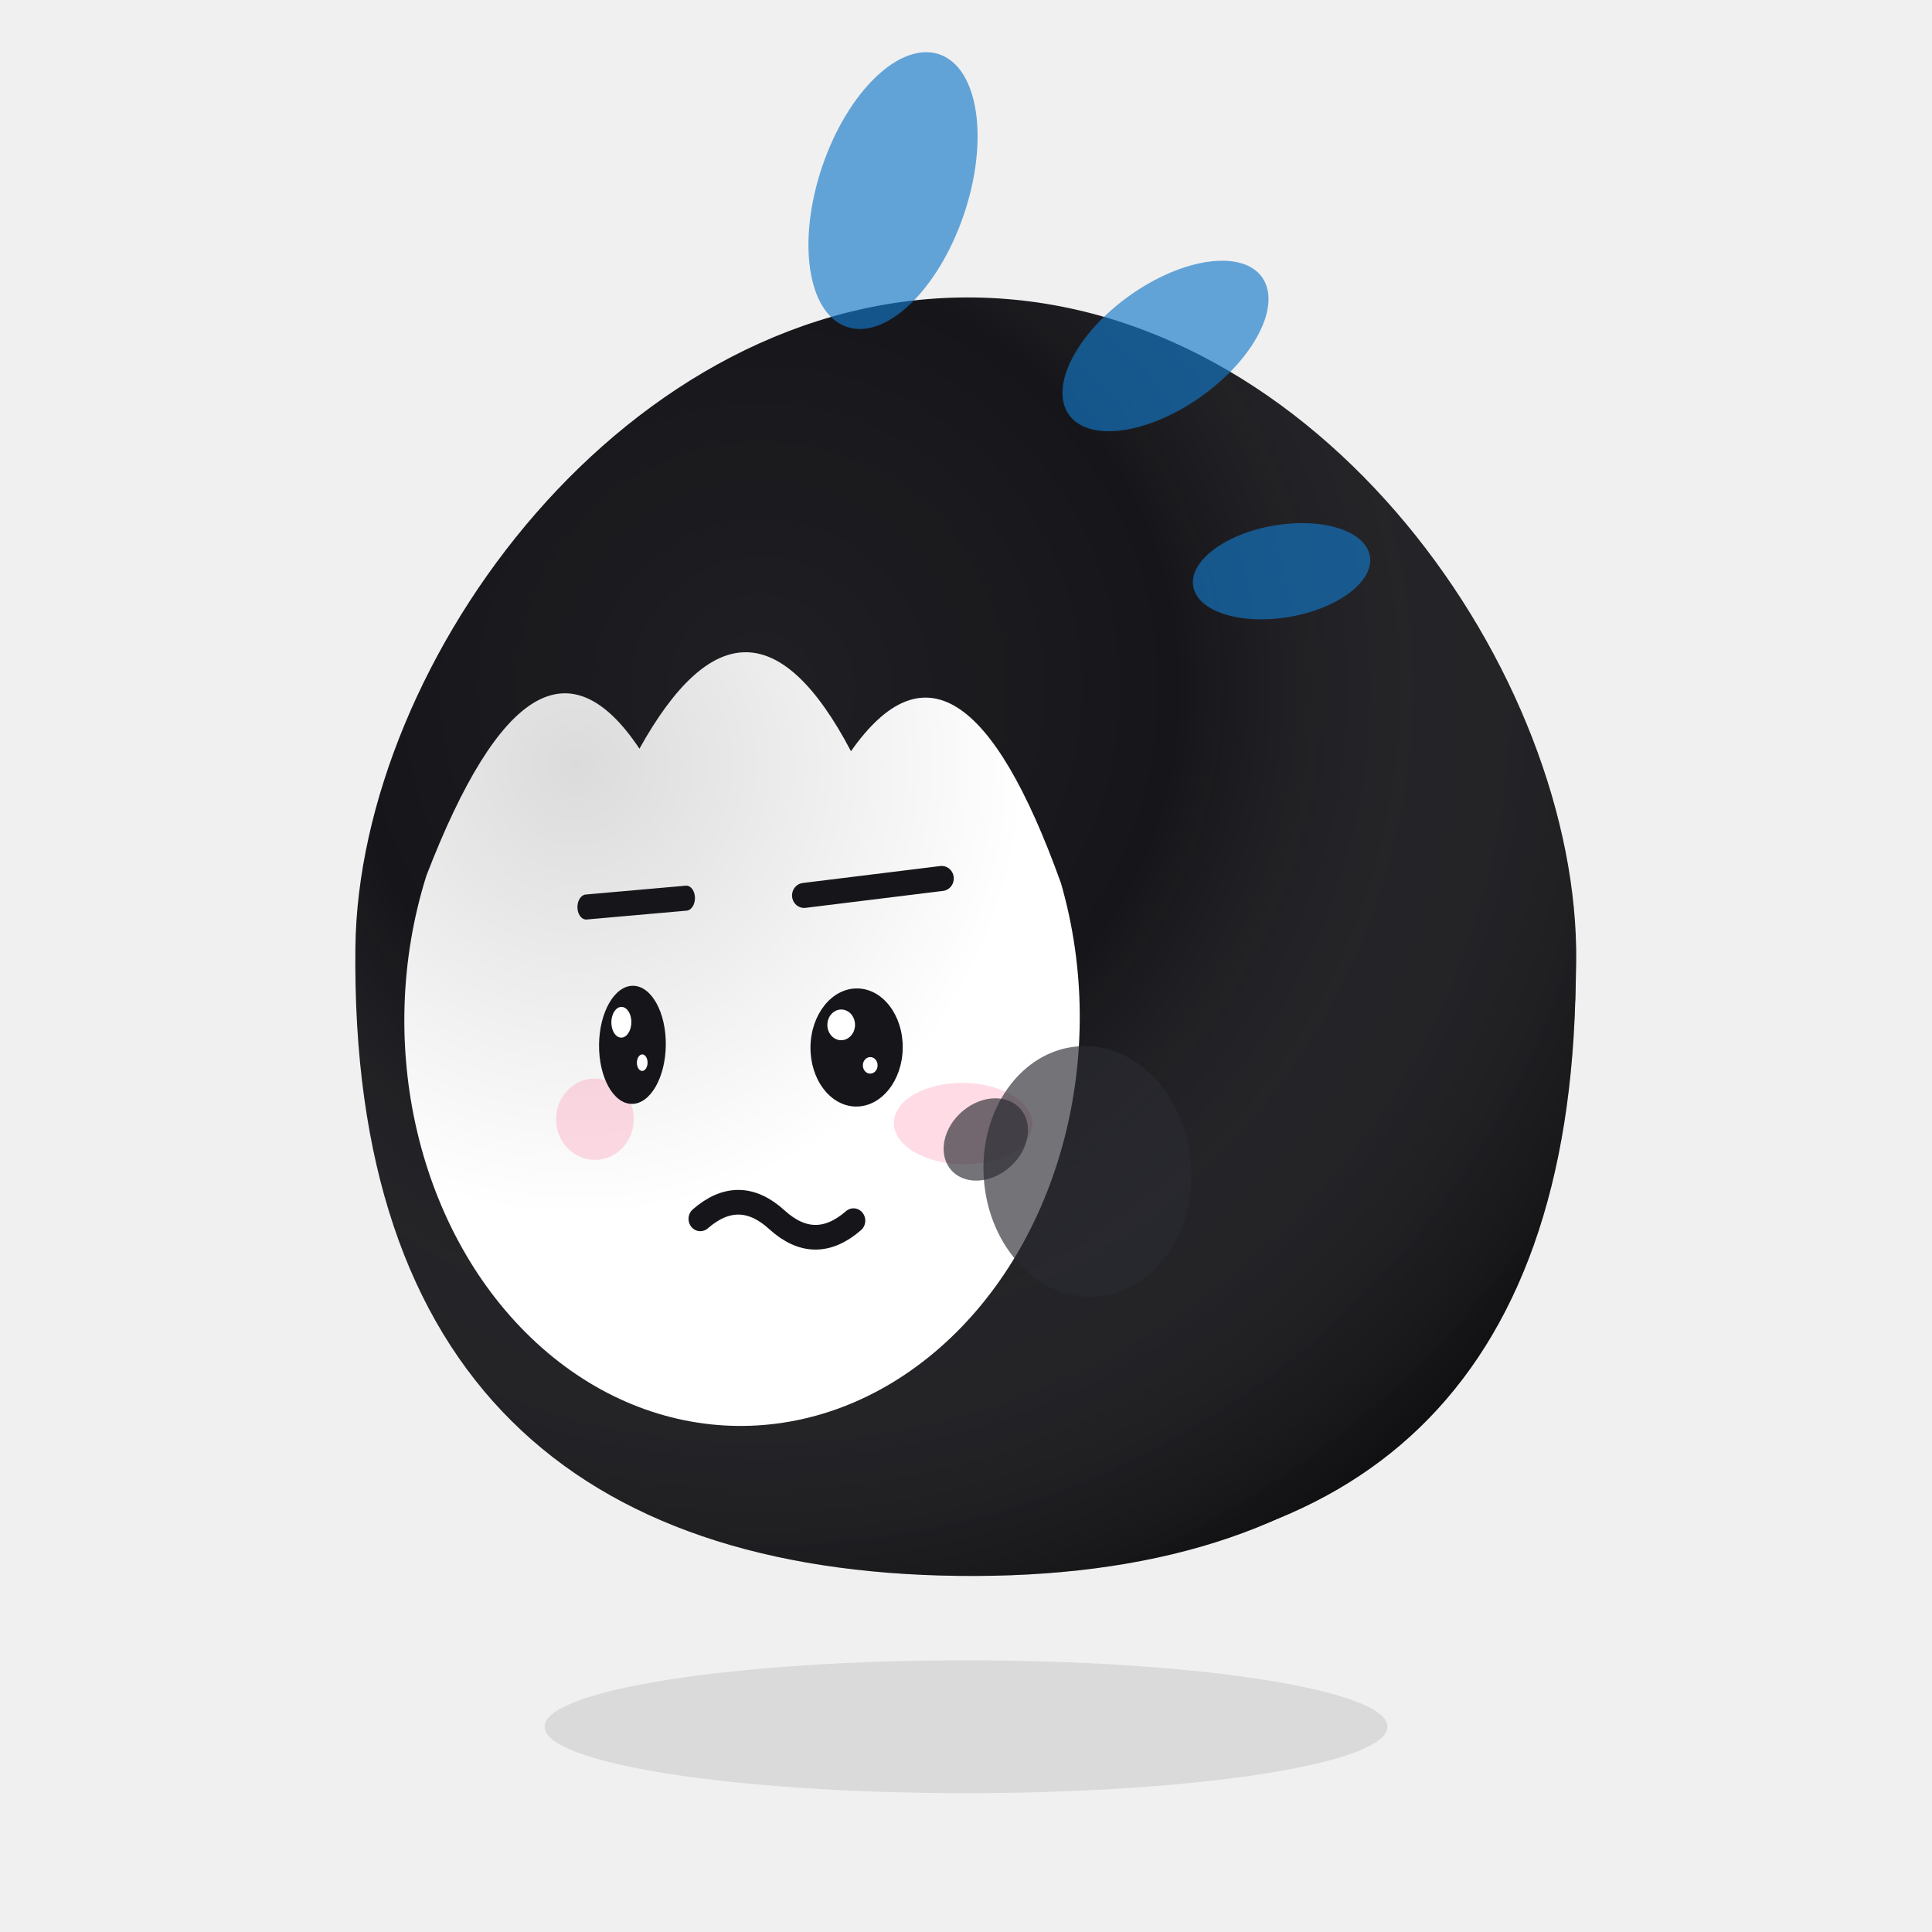
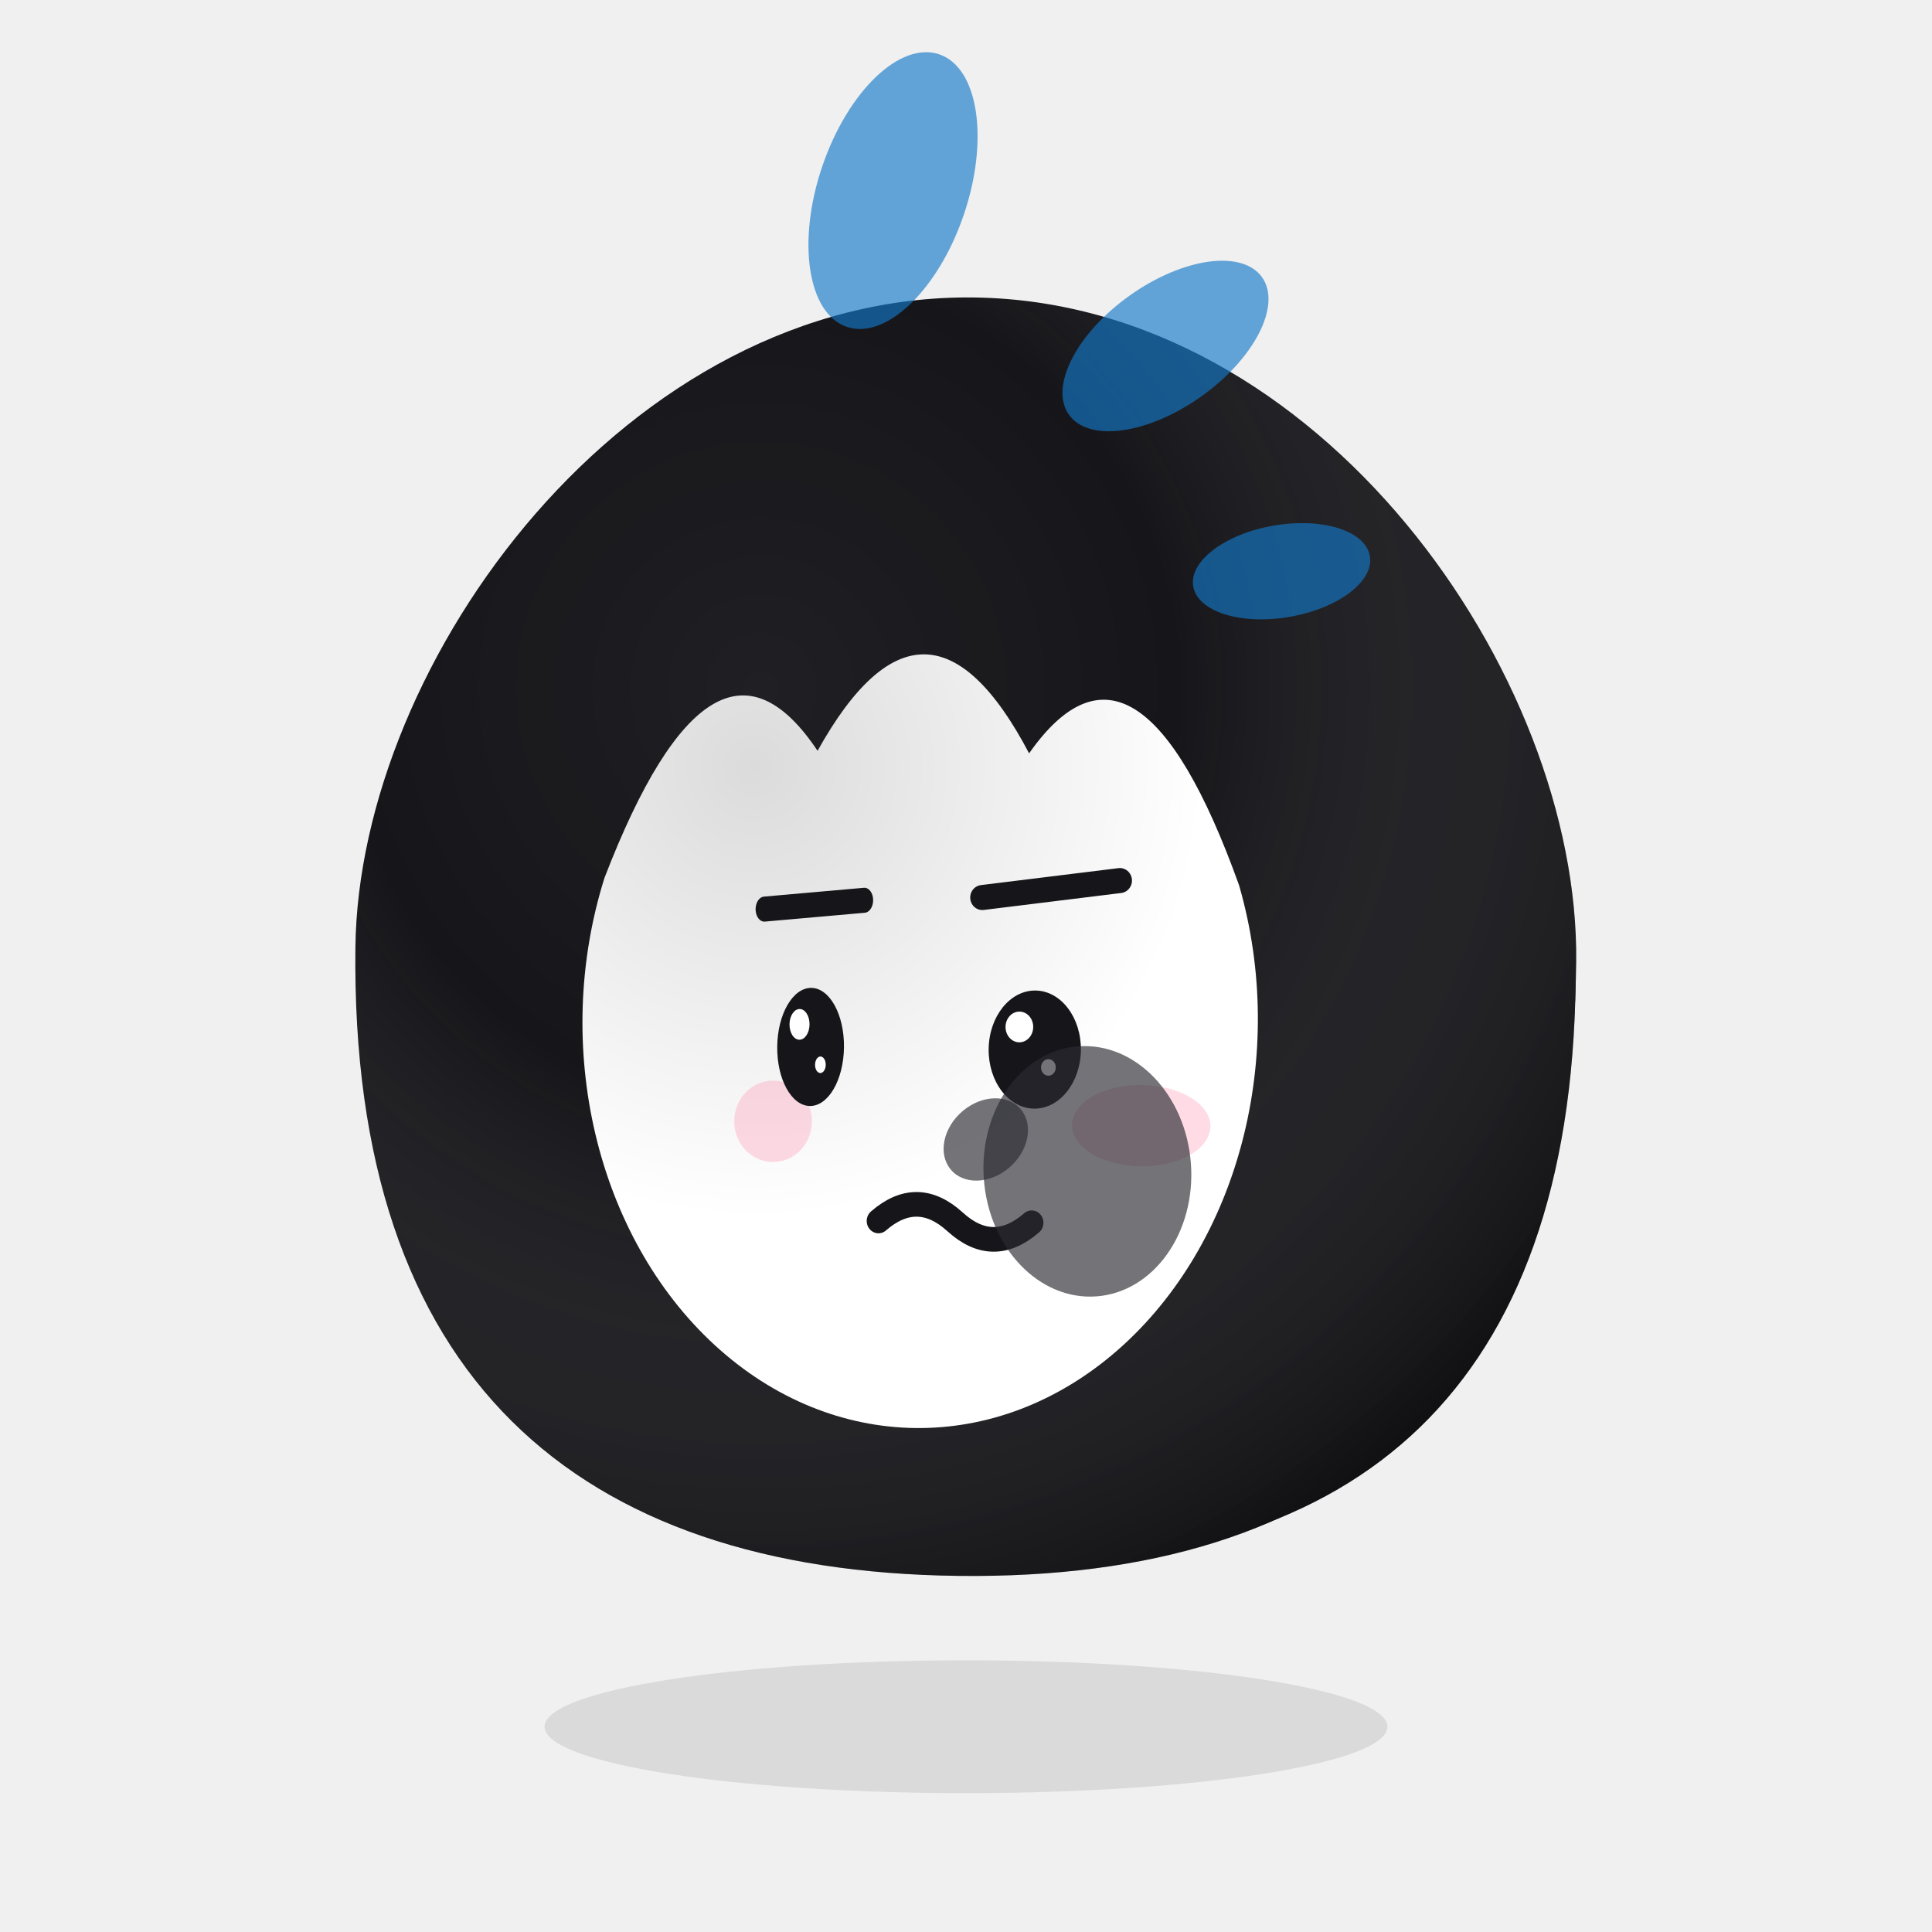
<svg xmlns="http://www.w3.org/2000/svg" width="320" height="320" viewBox="0 0 320 320">
  <defs>
    <radialGradient id="bg0" gradientUnits="userSpaceOnUse" cx="-34" cy="-40" r="162" fx="-34" fy="-40">
      <stop offset="0" stop-color="rgba(255,255,255,0.043)" />
      <stop offset="0.42" stop-color="rgba(255,255,255,0)" />
      <stop offset="1" stop-color="rgba(0,0,0,0.272)" />
    </radialGradient>
    <clipPath id="bc1">
      <path d="M0 -102.44C55.94 -102.44 98.5 -43.025 98.5 2.868C98.5 71.708 61.733 102.44 0 102.44C-61.733 102.44 -98.5 71.708 -98.5 2.868C-98.5 -43.025 -55.94 -102.44 0 -102.44ZM6.954 -94.072C58.979 -94.072 98.559 -37.627 98.559 5.971C98.559 71.369 64.367 100.564 6.954 100.564C-50.458 100.564 -84.651 71.369 -84.651 5.971C-84.651 -37.627 -45.07 -94.072 6.954 -94.072Z" transform="matrix(1.011 0.012 -0.012 1.018 160 155.144)" />
    </clipPath>
    <clipPath id="bc2">
-       <path d="M15.455 -8.88C23.814 18.626 16.111 49.442 -3.493 66.921C-23.098 84.4 -49.956 84.4 -69.56 66.921C-89.165 49.442 -96.868 18.626 -88.509 -8.88Q-71.181 -55.106 -53.854 -29.946Q-36.527 -61.747 -19.2 -29.946Q-1.872 -55.106 15.455 -8.88Z" transform="matrix(1.011 0.012 -0.012 1.018 160 155.144)" />
+       <path d="M44.636 -8.88C52.995 18.626 45.292 49.442 25.688 66.921C6.084 84.4 -20.775 84.4 -40.379 66.921C-59.983 49.442 -67.686 18.626 -59.327 -8.88Q-42 -55.106 -24.673 -29.946Q-7.345 -61.747 9.982 -29.946Q27.309 -55.106 44.636 -8.88Z" transform="matrix(1.011 0.012 -0.012 1.018 160 155.144)" />
    </clipPath>
-     <radialGradient id="bg1" gradientUnits="userSpaceOnUse" cx="-64.186" cy="-27.296" r="122.565" fx="-64.186" fy="-27.296">
+     <radialGradient id="bg1" gradientUnits="userSpaceOnUse" cx="-35.004" cy="-27.296" r="122.565" fx="-35.004" fy="-27.296">
      <stop offset="0" stop-color="rgba(0,0,0,0.141)" />
      <stop offset="0.6" stop-color="rgba(0,0,0,0)" />
    </radialGradient>
    <clipPath id="bc3">
-       <path d="M15.455 -8.88C23.814 18.626 16.111 49.442 -3.493 66.921C-23.098 84.4 -49.956 84.4 -69.56 66.921C-89.165 49.442 -96.868 18.626 -88.509 -8.88Q-71.181 -55.106 -53.854 -29.946Q-36.527 -61.747 -19.2 -29.946Q-1.872 -55.106 15.455 -8.88Z" transform="matrix(1.011 0.012 -0.012 1.018 160 155.144)" />
+       <path d="M44.636 -8.88C52.995 18.626 45.292 49.442 25.688 66.921C6.084 84.4 -20.775 84.4 -40.379 66.921C-59.983 49.442 -67.686 18.626 -59.327 -8.88Q-42 -55.106 -24.673 -29.946Q-7.345 -61.747 9.982 -29.946Q27.309 -55.106 44.636 -8.88Z" transform="matrix(1.011 0.012 -0.012 1.018 160 155.144)" />
    </clipPath>
    <clipPath id="bc4">
-       <path d="M15.455 -8.88C23.814 18.626 16.111 49.442 -3.493 66.921C-23.098 84.4 -49.956 84.4 -69.56 66.921C-89.165 49.442 -96.868 18.626 -88.509 -8.88Q-71.181 -55.106 -53.854 -29.946Q-36.527 -61.747 -19.2 -29.946Q-1.872 -55.106 15.455 -8.88Z" transform="matrix(1.011 0.012 -0.012 1.018 160 155.144)" />
+       <path d="M44.636 -8.88C52.995 18.626 45.292 49.442 25.688 66.921C6.084 84.4 -20.775 84.4 -40.379 66.921C-59.983 49.442 -67.686 18.626 -59.327 -8.88Q-42 -55.106 -24.673 -29.946Q-7.345 -61.747 9.982 -29.946Q27.309 -55.106 44.636 -8.88Z" transform="matrix(1.011 0.012 -0.012 1.018 160 155.144)" />
    </clipPath>
  </defs>
  <path d="M69.799 126C69.799 132.075 38.549 137 0 137C-38.549 137 -69.799 132.075 -69.799 126C-69.799 119.925 -38.549 115 0 115C38.549 115 69.799 119.925 69.799 126" fill="rgba(22,22,26,0.13)" fill-opacity="0.8" transform="matrix(1 0 0 1 160 160)" />
  <path d="M6.954 -95.554C59.771 -95.554 99.954 -38.25 99.954 6.012C99.954 72.406 65.241 102.046 6.954 102.046C-51.332 102.046 -86.046 72.406 -86.046 6.012C-86.046 -38.25 -45.862 -95.554 6.954 -95.554Z" fill="#16161A" transform="matrix(1.011 0.012 -0.012 1.018 160 155.144)" />
  <path d="M0 -104C56.792 -104 100 -43.68 100 2.912C100 72.8 62.674 104 0 104C-62.674 104 -100 72.8 -100 2.912C-100 -43.68 -56.792 -104 0 -104Z" fill="#16161A" transform="matrix(1.011 0.012 -0.012 1.018 160 155.144)" />
  <path d="M0 -104C56.792 -104 100 -43.68 100 2.912C100 72.8 62.674 104 0 104C-62.674 104 -100 72.8 -100 2.912C-100 -43.68 -56.792 -104 0 -104ZM6.954 -95.554C59.771 -95.554 99.954 -38.25 99.954 6.012C99.954 72.406 65.241 102.046 6.954 102.046C-51.332 102.046 -86.046 72.406 -86.046 6.012C-86.046 -38.25 -45.862 -95.554 6.954 -95.554Z" fill="url(#bg0)" transform="matrix(1.011 0.012 -0.012 1.018 160 155.144)" />
  <g clip-path="url(#bc1)">
-     <path d="M15.455 -8.88C23.814 18.626 16.111 49.442 -3.493 66.921C-23.098 84.4 -49.956 84.4 -69.56 66.921C-89.165 49.442 -96.868 18.626 -88.509 -8.88Q-71.181 -55.106 -53.854 -29.946Q-36.527 -61.747 -19.2 -29.946Q-1.872 -55.106 15.455 -8.88Z" fill="#FFFFFF" transform="matrix(1.011 0.012 -0.012 1.018 160 155.144)" />
+     <path d="M44.636 -8.88C52.995 18.626 45.292 49.442 25.688 66.921C6.084 84.4 -20.775 84.4 -40.379 66.921C-59.983 49.442 -67.686 18.626 -59.327 -8.88Q-42 -55.106 -24.673 -29.946Q-7.345 -61.747 9.982 -29.946Q27.309 -55.106 44.636 -8.88Z" fill="#FFFFFF" transform="matrix(1.011 0.012 -0.012 1.018 160 155.144)" />
    <g clip-path="url(#bc2)">
-       <path d="M15.455 -8.88C23.814 18.626 16.111 49.442 -3.493 66.921C-23.098 84.4 -49.956 84.4 -69.56 66.921C-89.165 49.442 -96.868 18.626 -88.509 -8.88Q-71.181 -55.106 -53.854 -29.946Q-36.527 -61.747 -19.2 -29.946Q-1.872 -55.106 15.455 -8.88Z" fill="url(#bg1)" transform="matrix(1.011 0.012 -0.012 1.018 160 155.144)" />
+       <path d="M44.636 -8.88C52.995 18.626 45.292 49.442 25.688 66.921C6.084 84.4 -20.775 84.4 -40.379 66.921C-59.983 49.442 -67.686 18.626 -59.327 -8.88Q-42 -55.106 -24.673 -29.946Q-7.345 -61.747 9.982 -29.946Q27.309 -55.106 44.636 -8.88Z" fill="url(#bg1)" transform="matrix(1.011 0.012 -0.012 1.018 160 155.144)" />
    </g>
    <g clip-path="url(#bc3)">
-       <path d="M11.5 0C11.5 3.866 6.351 7 0 7C-6.351 7 -11.5 3.866 -11.5 0C-11.5 -3.866 -6.351 -7 0 -7C6.351 -7 11.5 -3.866 11.5 0" fill="rgba(255,138,168,0.42)" fill-opacity="0.7" transform="matrix(0.56 0.007 -0.011 0.963 98.536 185.376)" />
-       <path d="M11.5 0C11.5 3.866 6.351 7 0 7C-6.351 7 -11.5 3.866 -11.5 0C-11.5 -3.866 -6.351 -7 0 -7C6.351 -7 11.5 -3.866 11.5 0" fill="rgba(255,138,168,0.42)" fill-opacity="0.7" transform="matrix(0.997 0.012 -0.011 0.963 159.515 186.095)" />
+       <path d="M11.5 0C11.5 3.866 6.351 7 0 7C-6.351 7 -11.5 3.866 -11.5 0C-11.5 -3.866 -6.351 -7 0 -7C6.351 -7 11.5 -3.866 11.5 0" fill="rgba(255,138,168,0.42)" fill-opacity="0.7" transform="matrix(0.56 0.007 -0.011 0.963 128.046 185.724)" />
+       <path d="M11.5 0C11.5 3.866 6.351 7 0 7C-6.351 7 -11.5 3.866 -11.5 0C-11.5 -3.866 -6.351 -7 0 -7C6.351 -7 11.5 -3.866 11.5 0" fill="rgba(255,138,168,0.42)" fill-opacity="0.7" transform="matrix(0.997 0.012 -0.011 0.963 189.026 186.442)" />
    </g>
    <g clip-path="url(#bc4)">
-       <path d="M8 0C8 5.479 4.418 9.92 0 9.92C-4.418 9.92 -8 5.479 -8 0C-8 -5.479 -4.418 -9.92 0 -9.92C4.418 -9.92 8 -5.479 8 0" fill="#16161A" transform="matrix(0.691 0.008 -0.012 0.986 104.75 173.058)" />
-       <path d="M-0.32 -3.77C-0.32 -2.345 -1.395 -1.19 -2.72 -1.19C-4.045 -1.19 -5.12 -2.345 -5.12 -3.77C-5.12 -5.194 -4.045 -6.349 -2.72 -6.349C-1.395 -6.349 -0.32 -5.194 -0.32 -3.77" fill="#FFFFFF" transform="matrix(0.691 0.008 -0.012 0.986 104.75 173.058)" />
-       <path d="M3.68 2.976C3.68 3.743 3.107 4.365 2.4 4.365C1.693 4.365 1.12 3.743 1.12 2.976C1.12 2.209 1.693 1.587 2.4 1.587C3.107 1.587 3.68 2.209 3.68 2.976" fill="#FFFFFF" transform="matrix(0.691 0.008 -0.012 0.986 104.75 173.058)" />
-       <path d="M8 0C8 5.479 4.418 9.92 0 9.92C-4.418 9.92 -8 5.479 -8 0C-8 -5.479 -4.418 -9.92 0 -9.92C4.418 -9.92 8 -5.479 8 0" fill="#16161A" transform="matrix(0.955 0.011 -0.012 0.986 141.881 173.496)" />
-       <path d="M-0.32 -3.77C-0.32 -2.345 -1.395 -1.19 -2.72 -1.19C-4.045 -1.19 -5.12 -2.345 -5.12 -3.77C-5.12 -5.194 -4.045 -6.349 -2.72 -6.349C-1.395 -6.349 -0.32 -5.194 -0.32 -3.77" fill="#FFFFFF" transform="matrix(0.955 0.011 -0.012 0.986 141.881 173.496)" />
-       <path d="M3.68 2.976C3.68 3.743 3.107 4.365 2.4 4.365C1.693 4.365 1.12 3.743 1.12 2.976C1.12 2.209 1.693 1.587 2.4 1.587C3.107 1.587 3.68 2.209 3.68 2.976" fill="#FFFFFF" transform="matrix(0.955 0.011 -0.012 0.986 141.881 173.496)" />
-       <path d="M-12 0L12 0" fill="none" stroke="#16161A" stroke-width="4.2" stroke-linecap="round" stroke-linejoin="round" transform="matrix(0.69 -0.061 0.037 0.985 105.373 149.497)" />
-       <path d="M-12 0L12 0" fill="none" stroke="#16161A" stroke-width="4.2" stroke-linecap="round" stroke-linejoin="round" transform="matrix(0.949 -0.117 0.112 0.98 144.582 146.906)" />
-       <path d="M-14.96 0Q-7.48 -6.358 0 0Q7.48 6.358 14.96 0" fill="none" stroke="#16161A" stroke-width="4.6" stroke-linecap="round" stroke-linejoin="round" transform="matrix(0.848 0.01 -0.01 0.888 128.68 202.03)" />
+       <path d="M8 0C8 5.479 4.418 9.92 0 9.92C-4.418 9.92 -8 5.479 -8 0C-8 -5.479 -4.418 -9.92 0 -9.92C4.418 -9.92 8 -5.479 8 0" fill="#16161A" transform="matrix(0.691 0.008 -0.012 0.986 134.261 173.406)" />
+       <path d="M-0.32 -3.77C-0.32 -2.345 -1.395 -1.19 -2.72 -1.19C-4.045 -1.19 -5.12 -2.345 -5.12 -3.77C-5.12 -5.194 -4.045 -6.349 -2.72 -6.349C-1.395 -6.349 -0.32 -5.194 -0.32 -3.77" fill="#FFFFFF" transform="matrix(0.691 0.008 -0.012 0.986 134.261 173.406)" />
+       <path d="M3.68 2.976C3.68 3.743 3.107 4.365 2.4 4.365C1.693 4.365 1.12 3.743 1.12 2.976C1.12 2.209 1.693 1.587 2.4 1.587C3.107 1.587 3.68 2.209 3.68 2.976" fill="#FFFFFF" transform="matrix(0.691 0.008 -0.012 0.986 134.261 173.406)" />
+       <path d="M8 0C8 5.479 4.418 9.92 0 9.92C-4.418 9.92 -8 5.479 -8 0C-8 -5.479 -4.418 -9.92 0 -9.92C4.418 -9.92 8 -5.479 8 0" fill="#16161A" transform="matrix(0.955 0.011 -0.012 0.986 171.392 173.843)" />
+       <path d="M-0.32 -3.77C-0.32 -2.345 -1.395 -1.19 -2.72 -1.19C-4.045 -1.19 -5.12 -2.345 -5.12 -3.77C-5.12 -5.194 -4.045 -6.349 -2.72 -6.349C-1.395 -6.349 -0.32 -5.194 -0.32 -3.77" fill="#FFFFFF" transform="matrix(0.955 0.011 -0.012 0.986 171.392 173.843)" />
+       <path d="M3.68 2.976C3.68 3.743 3.107 4.365 2.4 4.365C1.693 4.365 1.12 3.743 1.12 2.976C1.12 2.209 1.693 1.587 2.4 1.587C3.107 1.587 3.68 2.209 3.68 2.976" fill="#FFFFFF" transform="matrix(0.955 0.011 -0.012 0.986 171.392 173.843)" />
+       <path d="M-12 0L12 0" fill="none" stroke="#16161A" stroke-width="4.2" stroke-linecap="round" stroke-linejoin="round" transform="matrix(0.69 -0.061 0.037 0.985 134.884 149.845)" />
+       <path d="M-12 0L12 0" fill="none" stroke="#16161A" stroke-width="4.2" stroke-linecap="round" stroke-linejoin="round" transform="matrix(0.949 -0.117 0.112 0.98 174.093 147.254)" />
+       <path d="M-14.96 0Q-7.48 -6.358 0 0Q7.48 6.358 14.96 0" fill="none" stroke="#16161A" stroke-width="4.6" stroke-linecap="round" stroke-linejoin="round" transform="matrix(0.848 0.01 -0.01 0.888 158.19 202.378)" />
    </g>
  </g>
  <path d="M-10.215 -10.816C-8.289 -8.119 -9.498 -3.956 -12.914 -1.517C-16.33 0.922 -20.66 0.713 -22.585 -1.984C-24.511 -4.681 -23.302 -8.844 -19.886 -11.283C-16.47 -13.722 -12.14 -13.513 -10.215 -10.816" fill="#2A2A31" fill-opacity="0.654" transform="matrix(0.997 -0.074 0.074 1.015 180.104 194.014)" />
  <path d="M17.2 0C17.2 11.267 9.499 20.4 0 20.4C-9.499 20.4 -17.2 11.267 -17.2 0C-17.2 -11.267 -9.499 -20.4 0 -20.4C9.499 -20.4 17.2 -11.267 17.2 0" fill="#2A2A31" fill-opacity="0.654" transform="matrix(0.997 -0.074 0.074 1.015 180.104 194.014)" />
  <path d="M12.236 0C12.236 12.939 6.758 23.428 0 23.428C-6.758 23.428 -12.236 12.939 -12.236 0C-12.236 -12.939 -6.758 -23.428 0 -23.428C6.758 -23.428 12.236 -12.939 12.236 0" fill="#1478C9" fill-opacity="0.644" transform="matrix(0.957 0.33 -0.328 0.963 147.912 31.566)" />
  <path d="M10.083 0C10.083 10.697 5.569 19.368 0 19.368C-5.569 19.368 -10.083 10.697 -10.083 0C-10.083 -10.697 -5.569 -19.368 0 -19.368C5.569 -19.368 10.083 -10.697 10.083 0" fill="#1478C9" fill-opacity="0.644" transform="matrix(0.582 0.833 -0.827 0.586 193.042 57.306)" />
  <path d="M7.538 0C7.538 8.105 4.163 14.676 0 14.676C-4.163 14.676 -7.538 8.105 -7.538 0C-7.538 -8.105 -4.163 -14.676 0 -14.676C4.163 -14.676 7.538 -8.105 7.538 0" fill="#1478C9" fill-opacity="0.644" transform="matrix(0.168 1.004 -0.997 0.17 212.266 94.615)" />
</svg>
